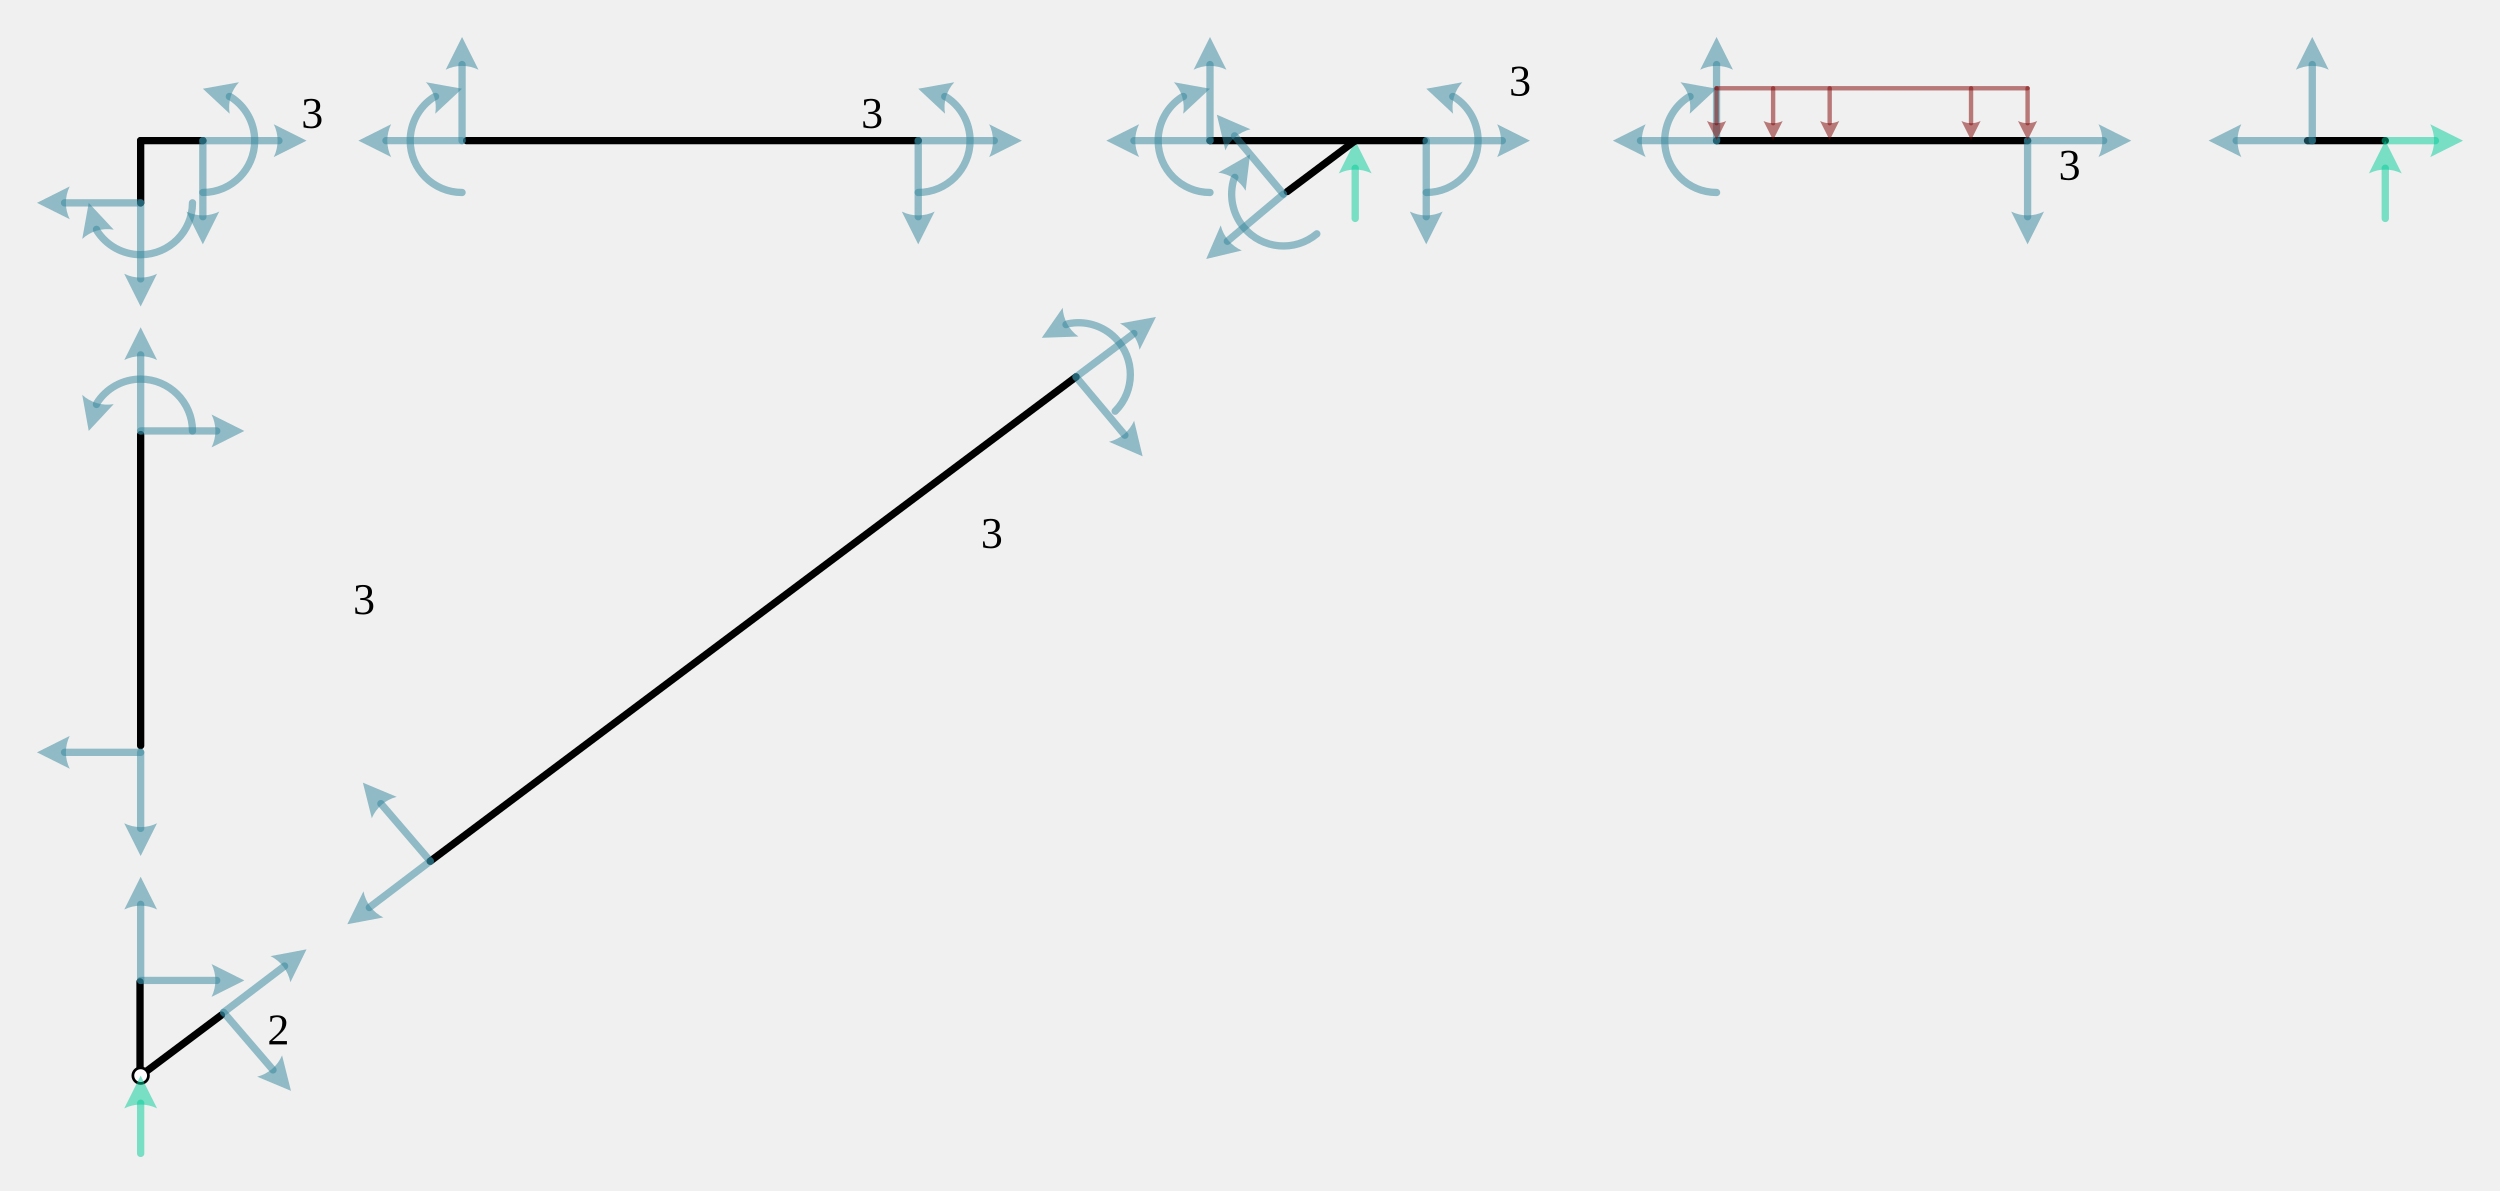
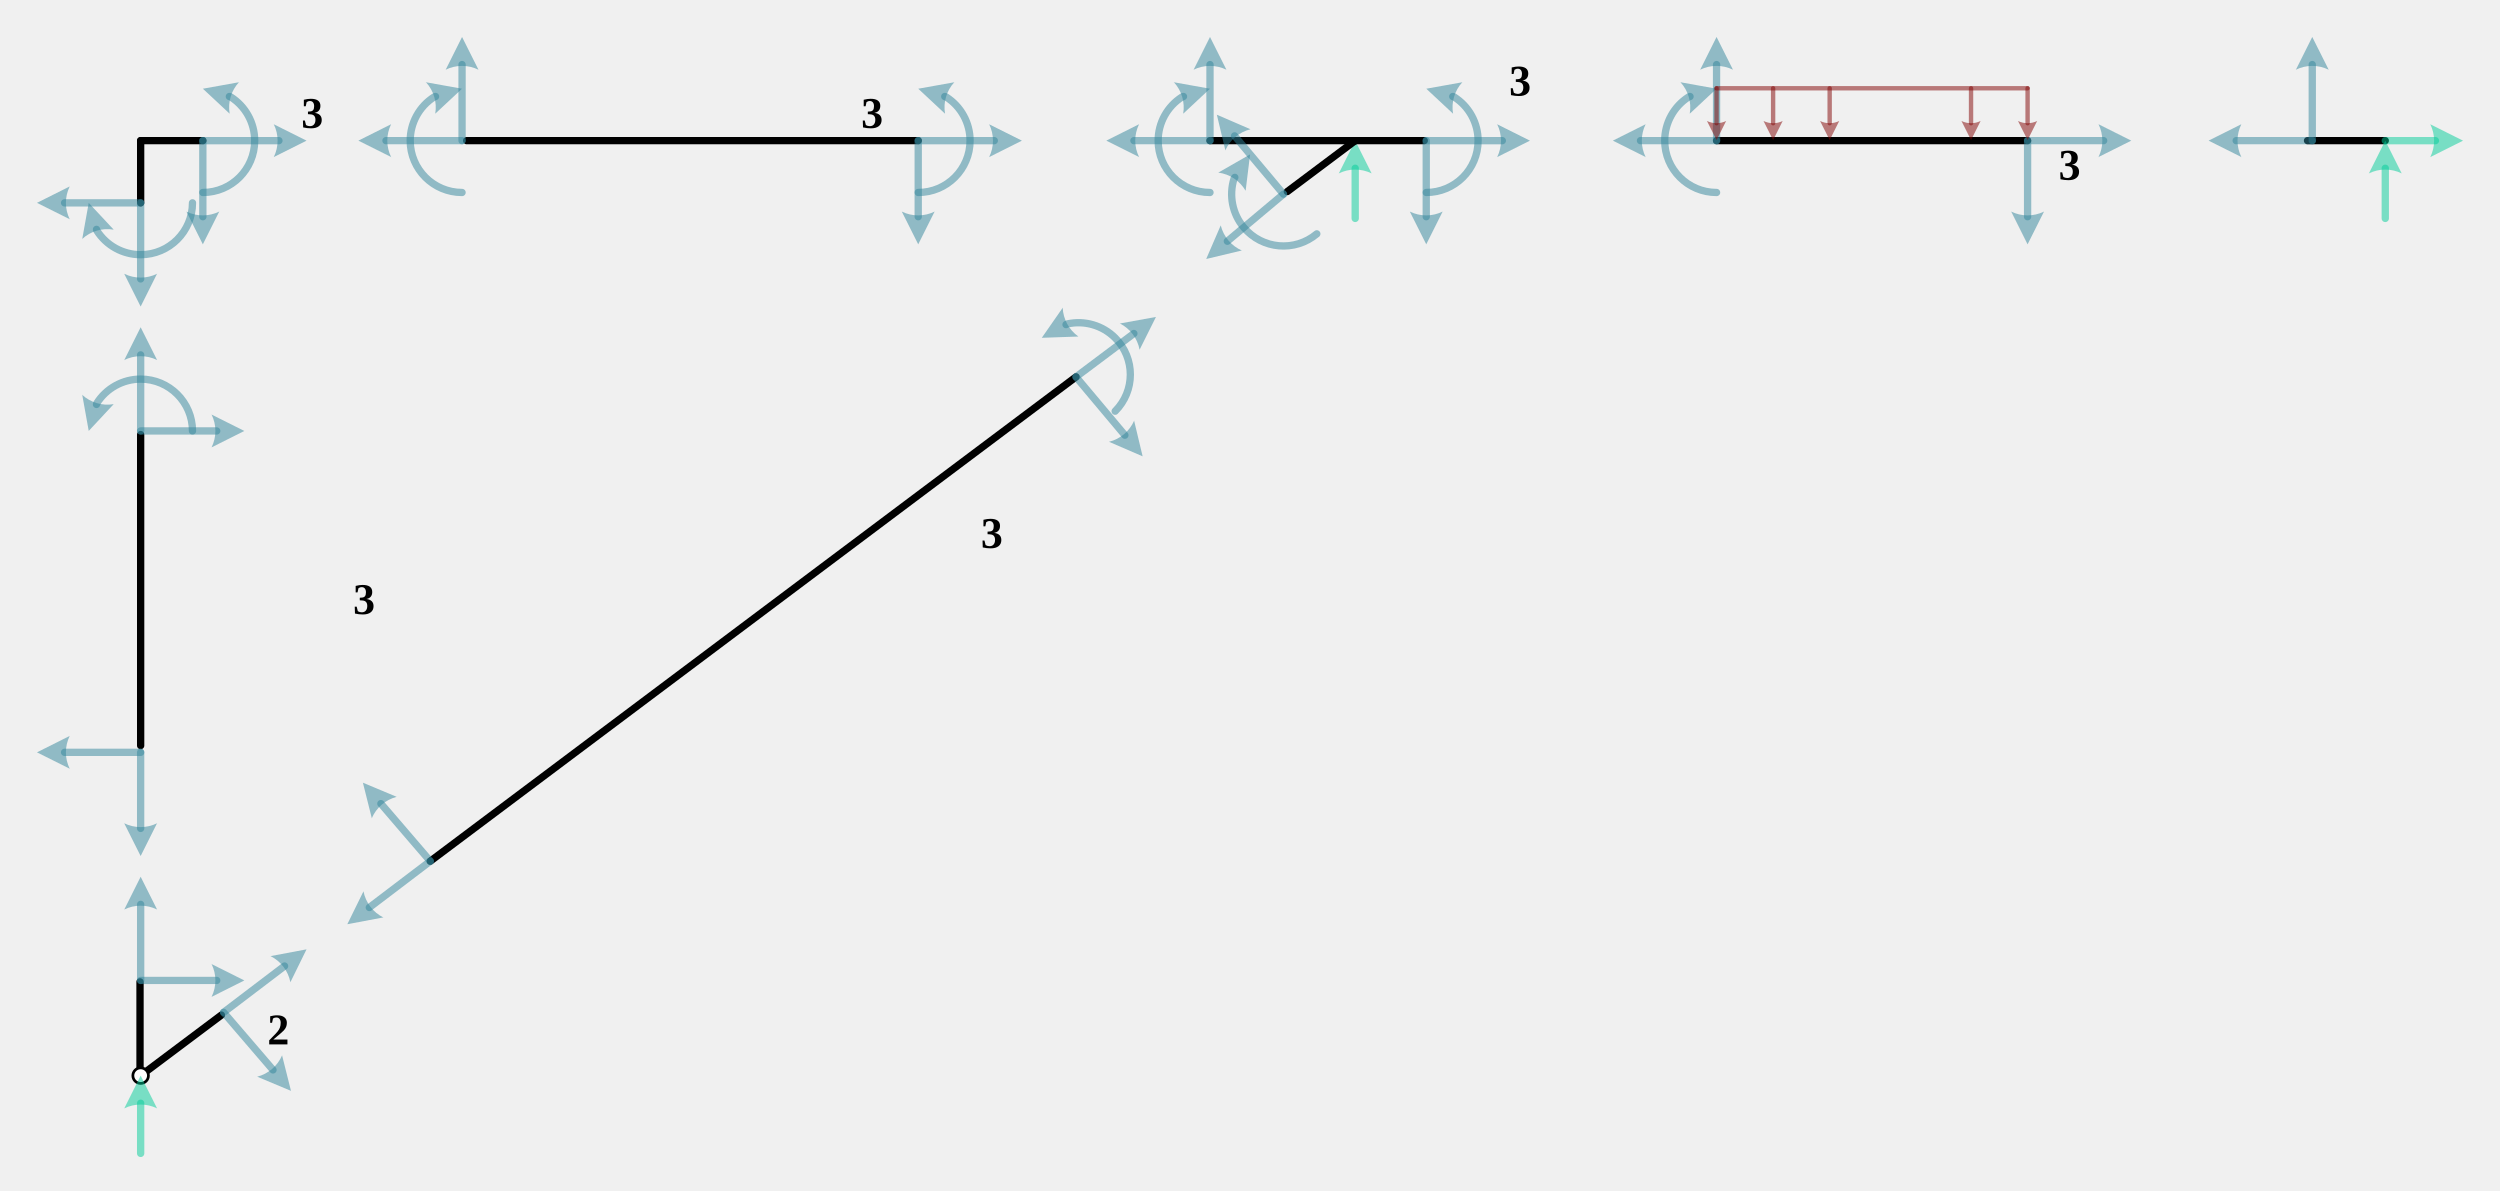
<svg xmlns="http://www.w3.org/2000/svg" xmlns:ns1="http://schemas.microsoft.com/visio/2003/SVGExtensions/" xmlns:xlink="http://www.w3.org/1999/xlink" width="9.493in" height="4.52in" viewBox="0 0 683.521 325.451" xml:space="preserve" color-interpolation-filters="sRGB" class="st13">
  <ns1:documentProperties ns1:langID="1043" ns1:metric="true" ns1:viewMarkup="false" />
  <style type="text/css">
	
		.st1 {stroke:#000000;stroke-linecap:round;stroke-linejoin:round;stroke-width:2}
		.st2 {fill:#ffffff;stroke:#000000;stroke-linecap:round;stroke-linejoin:round;stroke-width:0.75}
		.st3 {marker-start:url(#mrkr5-23);stroke:#00cc99;stroke-linecap:round;stroke-linejoin:round;stroke-opacity:0.5;stroke-width:2}
		.st4 {fill:#00cc99;fill-opacity:0.5;stroke:#00cc99;stroke-opacity:0.5;stroke-width:0.442}
		.st5 {marker-start:url(#mrkr5-44);stroke:#31859b;stroke-linecap:round;stroke-linejoin:round;stroke-opacity:0.5;stroke-width:2}
		.st6 {fill:#31859b;fill-opacity:0.5;stroke:#31859b;stroke-opacity:0.5;stroke-width:0.442}
		.st7 {marker-end:url(#mrkr5-55);stroke:#31859b;stroke-linecap:round;stroke-linejoin:round;stroke-opacity:0.5;stroke-width:2}
		.st8 {fill:none;stroke:none;stroke-linecap:round;stroke-linejoin:round;stroke-width:0.24}
- 		.st9 {fill:#000000;font-family:Times New Roman;font-size:1em}
+ 		.st9 {fill:#000000;font-family:Times New Roman;font-size:1em;font-weight:bold}
		.st10 {marker-end:url(#mrkr5-303);stroke:#800000;stroke-linecap:round;stroke-linejoin:round;stroke-opacity:0.5;stroke-width:1.2}
		.st11 {fill:#800000;fill-opacity:0.5;stroke:#800000;stroke-opacity:0.5;stroke-width:0.455}
		.st12 {stroke:#800000;stroke-linecap:round;stroke-linejoin:round;stroke-opacity:0.5;stroke-width:1.2}
		.st13 {fill:none;fill-rule:evenodd;font-size:12px;overflow:visible;stroke-linecap:square;stroke-miterlimit:3}
	
	</style>
  <defs id="Markers">
    <g id="lend5">
      <path d="M 2 1 L 0 0 L 1.981 -0.993 C 1.672 -0.365 1.673 0.373 1.985 1 " style="stroke:none" />
    </g>
    <marker id="mrkr5-23" class="st4" ns1:arrowType="5" ns1:arrowSize="2" ns1:setback="3.775" refX="3.775" orient="auto" markerUnits="strokeWidth" overflow="visible">
      <use xlink:href="#lend5" transform="scale(2.26) " />
    </marker>
    <marker id="mrkr5-44" class="st6" ns1:arrowType="5" ns1:arrowSize="2" ns1:setback="3.775" refX="3.775" orient="auto" markerUnits="strokeWidth" overflow="visible">
      <use xlink:href="#lend5" transform="scale(2.26) " />
    </marker>
    <marker id="mrkr5-55" class="st6" ns1:arrowType="5" ns1:arrowSize="2" ns1:setback="3.775" refX="-3.775" orient="auto" markerUnits="strokeWidth" overflow="visible">
      <use xlink:href="#lend5" transform="scale(-2.26,-2.26) " />
    </marker>
    <marker id="mrkr5-303" class="st11" ns1:arrowType="5" ns1:arrowSize="0" ns1:setback="3.85" refX="-3.85" orient="auto" markerUnits="strokeWidth" overflow="visible">
      <use xlink:href="#lend5" transform="scale(-2.2,-2.2) " />
    </marker>
  </defs>
  <g ns1:mID="0" ns1:index="1" ns1:groupContext="foregroundPage">
    <ns1:pageProperties ns1:drawingScale="0.0393701" ns1:pageScale="0.0393701" ns1:drawingUnits="24" ns1:shadowOffsetX="8.50394" ns1:shadowOffsetY="-8.50394" />
-     <g id="shape79-1" ns1:mID="79" ns1:groupContext="shape" transform="translate(363.731,268.452) rotate(90)">
+     <g id="shape4127-1" ns1:mID="4127" ns1:groupContext="shape" transform="translate(363.731,268.452) rotate(90)">
      <path d="M0 325.45 L23.51 325.45" class="st1" />
    </g>
-     <g id="shape80-4" ns1:mID="80" ns1:groupContext="shape" transform="translate(38.4535,-286.998)">
+     <g id="shape4128-4" ns1:mID="4128" ns1:groupContext="shape" transform="translate(38.4535,-286.998)">
      <path d="M0 325.45 L17.01 325.45" class="st1" />
    </g>
-     <g id="shape81-7" ns1:mID="81" ns1:groupContext="shape" transform="translate(630.894,-286.998)">
+     <g id="shape4129-7" ns1:mID="4129" ns1:groupContext="shape" transform="translate(630.894,-286.998)">
      <path d="M0 325.45 L21.26 325.45" class="st1" />
    </g>
-     <g id="shape82-10" ns1:mID="82" ns1:groupContext="shape" transform="translate(363.905,38.4535) rotate(90)">
+     <g id="shape4130-10" ns1:mID="4130" ns1:groupContext="shape" transform="translate(363.905,38.4535) rotate(90)">
      <path d="M0 325.45 L17.01 325.45" class="st1" />
    </g>
-     <g id="shape83-13" ns1:mID="83" ns1:groupContext="shape" transform="translate(-156.817,33.7234) rotate(-36.8699)">
+     <g id="shape4131-13" ns1:mID="4131" ns1:groupContext="shape" transform="translate(-156.817,33.7234) rotate(-36.8699)">
      <path d="M0 325.45 L27.59 325.45" class="st1" />
    </g>
-     <g id="shape84-16" ns1:mID="84" ns1:groupContext="shape" transform="translate(36.3275,-29.2409)">
+     <g id="shape4132-16" ns1:mID="4132" ns1:groupContext="shape" transform="translate(36.3275,-29.2409)">
      <ellipse cx="2.126" cy="323.325" rx="2.126" ry="2.126" class="st2" />
    </g>
-     <g id="shape85-18" ns1:mID="85" ns1:groupContext="shape" transform="translate(363.905,294.084) rotate(90)">
+     <g id="shape4133-18" ns1:mID="4133" ns1:groupContext="shape" transform="translate(363.905,294.084) rotate(90)">
      <path d="M7.55 325.45 L7.91 325.45 L21.26 325.45" class="st3" />
    </g>
-     <g id="shape86-24" ns1:mID="86" ns1:groupContext="shape" transform="translate(695.973,38.4535) rotate(90)">
+     <g id="shape4134-24" ns1:mID="4134" ns1:groupContext="shape" transform="translate(695.973,38.4535) rotate(90)">
      <path d="M7.55 325.45 L7.91 325.45 L21.26 325.45" class="st3" />
    </g>
-     <g id="shape87-29" ns1:mID="87" ns1:groupContext="shape" transform="translate(977.605,38.4535) rotate(90)">
+     <g id="shape4135-29" ns1:mID="4135" ns1:groupContext="shape" transform="translate(977.605,38.4535) rotate(90)">
      <path d="M7.55 325.45 L7.91 325.45 L21.26 325.45" class="st3" />
    </g>
-     <g id="shape88-34" ns1:mID="88" ns1:groupContext="shape" transform="translate(673.414,363.905) rotate(180)">
+     <g id="shape4136-34" ns1:mID="4136" ns1:groupContext="shape" transform="translate(673.414,363.905) rotate(180)">
      <path d="M7.55 325.45 L7.91 325.45 L21.26 325.45" class="st3" />
    </g>
-     <g id="shape89-39" ns1:mID="89" ns1:groupContext="shape" transform="translate(83.8078,363.905) rotate(180)">
-       <path d="M7.55 325.45 L7.91 325.45 L28.35 325.45" class="st5" />
-     </g>
-     <g id="shape90-45" ns1:mID="90" ns1:groupContext="shape" transform="translate(-269.99,66.7999) rotate(-90)">
-       <path d="M7.55 325.45 L7.91 325.45 L28.35 325.45" class="st5" />
-     </g>
-     <g id="shape91-50" ns1:mID="91" ns1:groupContext="shape" transform="translate(380.912,52.6267) rotate(90) scale(-1,1)">
-       <path d="M-0 325.45 A14.173 14.173 0 0 1 14.17 311.28 A14.173 14.173 0 0 1 26.14 317.86 L26.24 318.2" class="st7" />
-     </g>
-     <g id="shape92-56" ns1:mID="92" ns1:groupContext="shape" transform="translate(24.2803,-286.998)">
-       <ns1:textBlock ns1:margins="rect(4,4,4,4)" ns1:tabSpace="42.5197" />
-       <ns1:textRect cx="7.087" cy="318.365" width="14.18" height="14.173" />
-       <rect x="0" y="311.278" width="14.173" height="14.173" class="st8" />
-       <text x="4.09" y="321.96" class="st9" ns1:langID="1043">
-         <ns1:paragraph ns1:horizAlign="1" />
-         <ns1:tabList />3</text>
-     </g>
-     <g id="shape93-59" ns1:mID="93" ns1:groupContext="shape" transform="translate(52.6267,380.912) rotate(180)">
-       <path d="M-0 325.45 A14.173 14.173 0 0 1 14.17 311.28 A14.173 14.173 0 0 1 26.14 317.86 L26.24 318.2" class="st7" />
-     </g>
-     <g id="shape94-64" ns1:mID="94" ns1:groupContext="shape" transform="translate(-286.998,83.8078) rotate(-90)">
-       <path d="M7.55 325.45 L7.91 325.45 L28.35 325.45" class="st5" />
-     </g>
-     <g id="shape95-69" ns1:mID="95" ns1:groupContext="shape" transform="translate(10.107,-269.99)">
-       <path d="M7.55 325.45 L7.91 325.45 L28.35 325.45" class="st5" />
-     </g>
-     <g id="shape96-74" ns1:mID="96" ns1:groupContext="shape" transform="translate(363.905,239.713) rotate(90)">
-       <path d="M7.55 325.45 L7.91 325.45 L28.35 325.45" class="st5" />
-     </g>
-     <g id="shape97-79" ns1:mID="97" ns1:groupContext="shape" transform="translate(66.7999,593.511) rotate(180)">
-       <path d="M7.55 325.45 L7.91 325.45 L28.35 325.45" class="st5" />
-     </g>
-     <g id="shape98-84" ns1:mID="98" ns1:groupContext="shape" transform="translate(280.711,518.684) rotate(142.77)">
+     <g id="shape4137-39" ns1:mID="4137" ns1:groupContext="shape" transform="translate(83.8078,363.905) rotate(180)">
+       <path d="M7.55 325.45 L7.91 325.45 L28.35 325.45" class="st5" />
+     </g>
+     <g id="shape4138-45" ns1:mID="4138" ns1:groupContext="shape" transform="translate(-269.99,66.7999) rotate(-90)">
+       <path d="M7.55 325.45 L7.91 325.45 L28.35 325.45" class="st5" />
+     </g>
+     <g id="shape4139-50" ns1:mID="4139" ns1:groupContext="shape" transform="translate(380.912,52.6267) rotate(90) scale(-1,1)">
+       <path d="M-0 325.45 A14.173 14.173 0 0 1 14.17 311.28 A14.173 14.173 0 0 1 26.14 317.86 L26.24 318.2" class="st7" />
+     </g>
+     <g id="shape4140-56" ns1:mID="4140" ns1:groupContext="shape" transform="translate(24.2803,-286.998)">
+       <ns1:textBlock ns1:margins="rect(4,4,4,4)" ns1:tabSpace="42.5197" />
+       <ns1:textRect cx="7.087" cy="318.365" width="14.18" height="14.173" />
+       <rect x="0" y="311.278" width="14.173" height="14.173" class="st8" />
+       <text x="4.09" y="321.96" class="st9" ns1:langID="1043">
+         <ns1:paragraph ns1:horizAlign="1" />
+         <ns1:tabList />3</text>
+     </g>
+     <g id="shape4141-59" ns1:mID="4141" ns1:groupContext="shape" transform="translate(52.6267,380.912) rotate(180)">
+       <path d="M-0 325.45 A14.173 14.173 0 0 1 14.17 311.28 A14.173 14.173 0 0 1 26.14 317.86 L26.24 318.2" class="st7" />
+     </g>
+     <g id="shape4142-64" ns1:mID="4142" ns1:groupContext="shape" transform="translate(-286.998,83.8078) rotate(-90)">
+       <path d="M7.55 325.45 L7.91 325.45 L28.35 325.45" class="st5" />
+     </g>
+     <g id="shape4143-69" ns1:mID="4143" ns1:groupContext="shape" transform="translate(10.107,-269.99)">
+       <path d="M7.55 325.45 L7.91 325.45 L28.35 325.45" class="st5" />
+     </g>
+     <g id="shape4145-74" ns1:mID="4145" ns1:groupContext="shape" transform="translate(363.905,239.713) rotate(90)">
+       <path d="M7.55 325.45 L7.91 325.45 L28.35 325.45" class="st5" />
+     </g>
+     <g id="shape4146-79" ns1:mID="4146" ns1:groupContext="shape" transform="translate(66.7999,593.511) rotate(180)">
+       <path d="M7.55 325.45 L7.91 325.45 L28.35 325.45" class="st5" />
+     </g>
+     <g id="shape4148-84" ns1:mID="4148" ns1:groupContext="shape" transform="translate(280.711,518.684) rotate(142.77)">
      <path d="M7.55 325.45 L7.91 325.45 L28.48 325.45" class="st5" />
    </g>
-     <g id="shape99-89" ns1:mID="99" ns1:groupContext="shape" transform="translate(-167.375,510.248) rotate(-130.647)">
+     <g id="shape4149-89" ns1:mID="4149" ns1:groupContext="shape" transform="translate(-167.375,510.248) rotate(-130.647)">
      <path d="M7.55 325.45 L7.91 325.45 L28.29 325.45" class="st5" />
    </g>
-     <g id="shape100-94" ns1:mID="100" ns1:groupContext="shape" transform="translate(330.822,-286.998) rotate(5.5475E-05)">
+     <g id="shape4151-94" ns1:mID="4151" ns1:groupContext="shape" transform="translate(330.822,-286.998) rotate(5.5475E-05)">
      <path d="M0 325.45 L39.7 325.45" class="st1" />
    </g>
-     <g id="shape101-97" ns1:mID="101" ns1:groupContext="shape" transform="translate(156.693,-207.989) rotate(-36.8699)">
+     <g id="shape4152-97" ns1:mID="4152" ns1:groupContext="shape" transform="translate(156.693,-207.989) rotate(-36.8699)">
      <path d="M0 325.45 L23.2 325.45" class="st1" />
    </g>
-     <g id="shape102-100" ns1:mID="102" ns1:groupContext="shape" transform="translate(370.522,-286.998)">
+     <g id="shape4153-100" ns1:mID="4153" ns1:groupContext="shape" transform="translate(370.522,-286.998)">
      <path d="M0 325.45 L18.88 325.45" class="st1" />
    </g>
-     <g id="shape103-103" ns1:mID="103" ns1:groupContext="shape" transform="translate(5.37064,52.6267) rotate(-90)">
-       <path d="M-0 325.45 A14.173 14.173 0 0 1 14.17 311.28 A14.173 14.173 0 0 1 26.14 317.86 L26.24 318.2" class="st7" />
-     </g>
-     <g id="shape104-108" ns1:mID="104" ns1:groupContext="shape" transform="translate(302.475,-286.998)">
-       <path d="M7.55 325.45 L7.91 325.45 L28.35 325.45" class="st5" />
-     </g>
-     <g id="shape105-113" ns1:mID="105" ns1:groupContext="shape" transform="translate(656.273,10.107) rotate(90)">
-       <path d="M7.55 325.45 L7.91 325.45 L28.35 325.45" class="st5" />
-     </g>
-     <g id="shape106-118" ns1:mID="106" ns1:groupContext="shape" transform="translate(354.516,-295.827)">
-       <ns1:textBlock ns1:margins="rect(4,4,4,4)" ns1:tabSpace="42.5197" />
-       <ns1:textRect cx="7.087" cy="318.365" width="14.18" height="14.173" />
-       <rect x="0" y="311.278" width="14.173" height="14.173" class="st8" />
-       <text x="4.09" y="321.96" class="st9" ns1:langID="1043">
-         <ns1:paragraph ns1:horizAlign="1" />
-         <ns1:tabList />3</text>
-     </g>
-     <g id="shape107-121" ns1:mID="107" ns1:groupContext="shape" transform="translate(418.296,363.905) rotate(180)">
-       <path d="M7.55 325.45 L7.91 325.45 L28.35 325.45" class="st5" />
-     </g>
-     <g id="shape108-126" ns1:mID="108" ns1:groupContext="shape" transform="translate(64.4984,66.7999) rotate(-90)">
-       <path d="M7.55 325.45 L7.91 325.45 L28.35 325.45" class="st5" />
-     </g>
-     <g id="shape109-131" ns1:mID="109" ns1:groupContext="shape" transform="translate(715.401,52.6267) rotate(90) scale(-1,1)">
-       <path d="M-0 325.45 A14.173 14.173 0 0 1 14.17 311.28 A14.173 14.173 0 0 1 26.14 317.86 L26.24 318.2" class="st7" />
-     </g>
-     <g id="shape110-136" ns1:mID="110" ns1:groupContext="shape" transform="translate(110.715,273.135) rotate(-130)">
-       <path d="M-0 325.45 A14.173 14.173 0 0 1 14.17 311.28 A14.173 14.173 0 0 1 26.14 317.86 L26.24 318.2" class="st7" />
-     </g>
-     <g id="shape111-141" ns1:mID="111" ns1:groupContext="shape" transform="translate(120.59,-178.5) rotate(-40)">
+     <g id="shape4154-103" ns1:mID="4154" ns1:groupContext="shape" transform="translate(5.37064,52.6267) rotate(-90)">
+       <path d="M-0 325.45 A14.173 14.173 0 0 1 14.17 311.28 A14.173 14.173 0 0 1 26.14 317.86 L26.24 318.2" class="st7" />
+     </g>
+     <g id="shape4155-108" ns1:mID="4155" ns1:groupContext="shape" transform="translate(302.475,-286.998)">
+       <path d="M7.55 325.45 L7.91 325.45 L28.35 325.45" class="st5" />
+     </g>
+     <g id="shape4156-113" ns1:mID="4156" ns1:groupContext="shape" transform="translate(656.273,10.107) rotate(90)">
+       <path d="M7.55 325.45 L7.91 325.45 L28.35 325.45" class="st5" />
+     </g>
+     <g id="shape4157-118" ns1:mID="4157" ns1:groupContext="shape" transform="translate(354.516,-295.827)">
+       <ns1:textBlock ns1:margins="rect(4,4,4,4)" ns1:tabSpace="42.5197" />
+       <ns1:textRect cx="7.087" cy="318.365" width="14.18" height="14.173" />
+       <rect x="0" y="311.278" width="14.173" height="14.173" class="st8" />
+       <text x="4.09" y="321.96" class="st9" ns1:langID="1043">
+         <ns1:paragraph ns1:horizAlign="1" />
+         <ns1:tabList />3</text>
+     </g>
+     <g id="shape4158-121" ns1:mID="4158" ns1:groupContext="shape" transform="translate(418.296,363.905) rotate(180)">
+       <path d="M7.55 325.45 L7.91 325.45 L28.35 325.45" class="st5" />
+     </g>
+     <g id="shape4159-126" ns1:mID="4159" ns1:groupContext="shape" transform="translate(64.4984,66.7999) rotate(-90)">
+       <path d="M7.55 325.45 L7.91 325.45 L28.35 325.45" class="st5" />
+     </g>
+     <g id="shape4160-131" ns1:mID="4160" ns1:groupContext="shape" transform="translate(715.401,52.6267) rotate(90) scale(-1,1)">
+       <path d="M-0 325.45 A14.173 14.173 0 0 1 14.17 311.28 A14.173 14.173 0 0 1 26.14 317.86 L26.24 318.2" class="st7" />
+     </g>
+     <g id="shape4162-136" ns1:mID="4162" ns1:groupContext="shape" transform="translate(110.715,273.135) rotate(-130)">
+       <path d="M-0 325.45 A14.173 14.173 0 0 1 14.17 311.28 A14.173 14.173 0 0 1 26.14 317.86 L26.24 318.2" class="st7" />
+     </g>
+     <g id="shape4163-141" ns1:mID="4163" ns1:groupContext="shape" transform="translate(120.59,-178.5) rotate(-40)">
      <path d="M7.55 325.45 L7.91 325.45 L27.58 325.45" class="st5" />
    </g>
-     <g id="shape112-146" ns1:mID="112" ns1:groupContext="shape" transform="translate(582.004,-177.829) rotate(50)">
-       <path d="M7.55 325.45 L7.91 325.45 L28.35 325.45" class="st5" />
-     </g>
-     <g id="shape113-151" ns1:mID="113" ns1:groupContext="shape" transform="translate(603.846,-286.998)">
-       <path d="M7.55 325.45 L7.91 325.45 L28.35 325.45" class="st5" />
-     </g>
-     <g id="shape114-156" ns1:mID="114" ns1:groupContext="shape" transform="translate(957.643,10.107) rotate(90)">
-       <path d="M7.55 325.45 L7.91 325.45 L28.35 325.45" class="st5" />
-     </g>
-     <g id="shape115-161" ns1:mID="115" ns1:groupContext="shape" transform="translate(637.981,-286.998)">
+     <g id="shape4164-146" ns1:mID="4164" ns1:groupContext="shape" transform="translate(582.004,-177.829) rotate(50)">
+       <path d="M7.55 325.45 L7.91 325.45 L28.35 325.45" class="st5" />
+     </g>
+     <g id="shape4168-151" ns1:mID="4168" ns1:groupContext="shape" transform="translate(603.846,-286.998)">
+       <path d="M7.55 325.45 L7.91 325.45 L28.35 325.45" class="st5" />
+     </g>
+     <g id="shape4169-156" ns1:mID="4169" ns1:groupContext="shape" transform="translate(957.643,10.107) rotate(90)">
+       <path d="M7.55 325.45 L7.91 325.45 L28.35 325.45" class="st5" />
+     </g>
+     <g id="shape4170-161" ns1:mID="4170" ns1:groupContext="shape" transform="translate(637.981,-286.998)">
      <ns1:textBlock ns1:margins="rect(4,4,4,4)" ns1:tabSpace="42.5197" />
      <ns1:textRect cx="7.087" cy="318.365" width="14.18" height="14.173" />
      <rect x="0" y="311.278" width="14.173" height="14.173" class="st8" />
      <text x="4.09" y="321.96" class="st9" ns1:langID="1043">
        <ns1:paragraph ns1:horizAlign="1" />
        <ns1:tabList />2</text>
    </g>
-     <g id="shape116-164" ns1:mID="116" ns1:groupContext="shape" transform="translate(363.905,118.813) rotate(90)">
+     <g id="shape4172-164" ns1:mID="4172" ns1:groupContext="shape" transform="translate(363.905,118.813) rotate(90)">
      <path d="M0 325.45 L85.04 325.45" class="st1" />
    </g>
-     <g id="shape117-167" ns1:mID="117" ns1:groupContext="shape" transform="translate(-286.998,234.044) rotate(-90)">
-       <path d="M7.55 325.45 L7.91 325.45 L28.35 325.45" class="st5" />
-     </g>
-     <g id="shape118-172" ns1:mID="118" ns1:groupContext="shape" transform="translate(10.107,-119.754)">
-       <path d="M7.55 325.45 L7.91 325.45 L28.35 325.45" class="st5" />
-     </g>
-     <g id="shape119-177" ns1:mID="119" ns1:groupContext="shape" transform="translate(15.0131,-36.4167)">
+     <g id="shape4173-167" ns1:mID="4173" ns1:groupContext="shape" transform="translate(-286.998,234.044) rotate(-90)">
+       <path d="M7.55 325.45 L7.91 325.45 L28.35 325.45" class="st5" />
+     </g>
+     <g id="shape4174-172" ns1:mID="4174" ns1:groupContext="shape" transform="translate(10.107,-119.754)">
+       <path d="M7.55 325.45 L7.91 325.45 L28.35 325.45" class="st5" />
+     </g>
+     <g id="shape4175-177" ns1:mID="4175" ns1:groupContext="shape" transform="translate(15.0131,-36.4167)">
      <ns1:textBlock ns1:margins="rect(4,4,4,4)" ns1:tabSpace="42.5197" />
      <ns1:textRect cx="7.087" cy="318.365" width="14.18" height="14.173" />
      <rect x="0" y="311.278" width="14.173" height="14.173" class="st8" />
      <text x="4.09" y="321.96" class="st9" ns1:langID="1043">
        <ns1:paragraph ns1:horizAlign="1" />
        <ns1:tabList />2</text>
    </g>
-     <g id="shape120-180" ns1:mID="120" ns1:groupContext="shape" transform="translate(52.6267,-207.628) scale(-1,1)">
-       <path d="M-0 325.45 A14.173 14.173 0 0 1 14.17 311.28 A14.173 14.173 0 0 1 26.14 317.86 L26.24 318.2" class="st7" />
-     </g>
-     <g id="shape121-185" ns1:mID="121" ns1:groupContext="shape" transform="translate(363.905,89.4771) rotate(90)">
-       <path d="M7.55 325.45 L7.91 325.45 L28.35 325.45" class="st5" />
-     </g>
-     <g id="shape122-190" ns1:mID="122" ns1:groupContext="shape" transform="translate(66.7999,443.275) rotate(180)">
-       <path d="M7.55 325.45 L7.91 325.45 L28.35 325.45" class="st5" />
-     </g>
-     <g id="shape123-195" ns1:mID="123" ns1:groupContext="shape" transform="translate(52.6267,482.635) rotate(180)">
+     <g id="shape4176-180" ns1:mID="4176" ns1:groupContext="shape" transform="translate(52.6267,-207.628) scale(-1,1)">
+       <path d="M-0 325.45 A14.173 14.173 0 0 1 14.17 311.28 A14.173 14.173 0 0 1 26.14 317.86 L26.24 318.2" class="st7" />
+     </g>
+     <g id="shape4177-185" ns1:mID="4177" ns1:groupContext="shape" transform="translate(363.905,89.4771) rotate(90)">
+       <path d="M7.55 325.45 L7.91 325.45 L28.35 325.45" class="st5" />
+     </g>
+     <g id="shape4178-190" ns1:mID="4178" ns1:groupContext="shape" transform="translate(66.7999,443.275) rotate(180)">
+       <path d="M7.55 325.45 L7.91 325.45 L28.35 325.45" class="st5" />
+     </g>
+     <g id="shape4179-195" ns1:mID="4179" ns1:groupContext="shape" transform="translate(52.6267,482.635) rotate(180)">
      <ns1:textBlock ns1:margins="rect(4,4,4,4)" ns1:tabSpace="42.5197" />
      <ns1:textRect cx="7.087" cy="318.365" width="14.18" height="14.173" transform="rotate(180)" />
      <rect x="0" y="311.278" width="14.173" height="14.173" class="st8" />
      <text x="-10.09" y="-314.76" transform="rotate(180)" class="st9" ns1:langID="1043">
        <ns1:paragraph ns1:horizAlign="1" />
        <ns1:tabList />3</text>
    </g>
-     <g id="shape124-198" ns1:mID="124" ns1:groupContext="shape" transform="translate(-77.6288,-24.9053) rotate(-36.8699)">
+     <g id="shape4180-198" ns1:mID="4180" ns1:groupContext="shape" transform="translate(-77.6288,-24.9053) rotate(-36.8699)">
      <path d="M0 325.45 L220.68 325.45" class="st1" />
    </g>
-     <g id="shape125-201" ns1:mID="125" ns1:groupContext="shape" transform="translate(-101.939,-6.44096) rotate(-37.2301)">
+     <g id="shape4181-201" ns1:mID="4181" ns1:groupContext="shape" transform="translate(-101.939,-6.44096) rotate(-37.2301)">
      <path d="M7.55 325.45 L7.91 325.45 L28.48 325.45" class="st5" />
    </g>
-     <g id="shape126-206" ns1:mID="126" ns1:groupContext="shape" transform="translate(346.148,1.9954) rotate(49.3527)">
+     <g id="shape4182-206" ns1:mID="4182" ns1:groupContext="shape" transform="translate(346.148,1.9954) rotate(49.3527)">
      <path d="M7.55 325.45 L7.91 325.45 L28.29 325.45" class="st5" />
    </g>
-     <g id="shape127-211" ns1:mID="127" ns1:groupContext="shape" transform="translate(511.317,347.013) rotate(143.13)">
+     <g id="shape4184-211" ns1:mID="4184" ns1:groupContext="shape" transform="translate(511.317,347.013) rotate(143.13)">
      <path d="M7.55 325.45 L7.91 325.45 L27.33 325.45" class="st5" />
    </g>
-     <g id="shape128-216" ns1:mID="128" ns1:groupContext="shape" transform="translate(63.0945,333.96) rotate(-130)">
-       <path d="M7.55 325.45 L7.91 325.45 L28.35 325.45" class="st5" />
-     </g>
-     <g id="shape129-221" ns1:mID="129" ns1:groupContext="shape" transform="translate(210.089,-172.16)">
-       <ns1:textBlock ns1:margins="rect(4,4,4,4)" ns1:tabSpace="42.5197" />
-       <ns1:textRect cx="7.087" cy="318.365" width="14.18" height="14.173" />
-       <rect x="0" y="311.278" width="14.173" height="14.173" class="st8" />
-       <text x="4.09" y="321.96" class="st9" ns1:langID="1043">
-         <ns1:paragraph ns1:horizAlign="1" />
-         <ns1:tabList />3</text>
-     </g>
-     <g id="shape130-224" ns1:mID="130" ns1:groupContext="shape" transform="translate(535.022,-117.704) rotate(45) scale(-1,1)">
-       <path d="M-0 325.45 A14.173 14.173 0 0 1 14.17 311.28 A14.173 14.173 0 0 1 26.14 317.86 L26.24 318.2" class="st7" />
-     </g>
-     <g id="shape131-229" ns1:mID="131" ns1:groupContext="shape" transform="translate(127.585,-286.998)">
+     <g id="shape4185-216" ns1:mID="4185" ns1:groupContext="shape" transform="translate(63.0945,333.96) rotate(-130)">
+       <path d="M7.55 325.45 L7.91 325.45 L28.35 325.45" class="st5" />
+     </g>
+     <g id="shape4186-221" ns1:mID="4186" ns1:groupContext="shape" transform="translate(210.089,-172.16)">
+       <ns1:textBlock ns1:margins="rect(4,4,4,4)" ns1:tabSpace="42.5197" />
+       <ns1:textRect cx="7.087" cy="318.365" width="14.18" height="14.173" />
+       <rect x="0" y="311.278" width="14.173" height="14.173" class="st8" />
+       <text x="4.09" y="321.96" class="st9" ns1:langID="1043">
+         <ns1:paragraph ns1:horizAlign="1" />
+         <ns1:tabList />3</text>
+     </g>
+     <g id="shape4187-224" ns1:mID="4187" ns1:groupContext="shape" transform="translate(535.022,-117.704) rotate(45) scale(-1,1)">
+       <path d="M-0 325.45 A14.173 14.173 0 0 1 14.17 311.28 A14.173 14.173 0 0 1 26.14 317.86 L26.24 318.2" class="st7" />
+     </g>
+     <g id="shape4188-229" ns1:mID="4188" ns1:groupContext="shape" transform="translate(127.585,-286.998)">
      <path d="M0 325.45 L123.47 325.45" class="st1" />
    </g>
-     <g id="shape132-232" ns1:mID="132" ns1:groupContext="shape" transform="translate(-199.124,52.6267) rotate(-90)">
-       <path d="M-0 325.45 A14.173 14.173 0 0 1 14.17 311.28 A14.173 14.173 0 0 1 26.14 317.86 L26.24 318.2" class="st7" />
-     </g>
-     <g id="shape133-237" ns1:mID="133" ns1:groupContext="shape" transform="translate(97.9811,-286.998)">
-       <path d="M7.55 325.45 L7.91 325.45 L28.35 325.45" class="st5" />
-     </g>
-     <g id="shape134-242" ns1:mID="134" ns1:groupContext="shape" transform="translate(451.779,10.107) rotate(90)">
-       <path d="M7.55 325.45 L7.91 325.45 L28.35 325.45" class="st5" />
-     </g>
-     <g id="shape135-247" ns1:mID="135" ns1:groupContext="shape" transform="translate(177.351,-286.998)">
-       <ns1:textBlock ns1:margins="rect(4,4,4,4)" ns1:tabSpace="42.5197" />
-       <ns1:textRect cx="7.087" cy="318.365" width="14.18" height="14.173" />
-       <rect x="0" y="311.278" width="14.173" height="14.173" class="st8" />
-       <text x="4.09" y="321.96" class="st9" ns1:langID="1043">
-         <ns1:paragraph ns1:horizAlign="1" />
-         <ns1:tabList />3</text>
-     </g>
-     <g id="shape136-250" ns1:mID="136" ns1:groupContext="shape" transform="translate(279.398,363.905) rotate(180)">
-       <path d="M7.55 325.45 L7.91 325.45 L28.35 325.45" class="st5" />
-     </g>
-     <g id="shape137-255" ns1:mID="137" ns1:groupContext="shape" transform="translate(-74.3992,66.7999) rotate(-90)">
-       <path d="M7.55 325.45 L7.91 325.45 L28.35 325.45" class="st5" />
-     </g>
-     <g id="shape138-260" ns1:mID="138" ns1:groupContext="shape" transform="translate(576.503,52.6267) rotate(90) scale(-1,1)">
-       <path d="M-0 325.45 A14.173 14.173 0 0 1 14.17 311.28 A14.173 14.173 0 0 1 26.14 317.86 L26.24 318.2" class="st7" />
-     </g>
-     <g id="shape139-265" ns1:mID="139" ns1:groupContext="shape" transform="translate(469.32,-286.998)">
+     <g id="shape4189-232" ns1:mID="4189" ns1:groupContext="shape" transform="translate(-199.124,52.6267) rotate(-90)">
+       <path d="M-0 325.45 A14.173 14.173 0 0 1 14.17 311.28 A14.173 14.173 0 0 1 26.14 317.86 L26.24 318.2" class="st7" />
+     </g>
+     <g id="shape4190-237" ns1:mID="4190" ns1:groupContext="shape" transform="translate(97.9811,-286.998)">
+       <path d="M7.55 325.45 L7.91 325.45 L28.35 325.45" class="st5" />
+     </g>
+     <g id="shape4191-242" ns1:mID="4191" ns1:groupContext="shape" transform="translate(451.779,10.107) rotate(90)">
+       <path d="M7.55 325.45 L7.91 325.45 L28.35 325.45" class="st5" />
+     </g>
+     <g id="shape4192-247" ns1:mID="4192" ns1:groupContext="shape" transform="translate(177.351,-286.998)">
+       <ns1:textBlock ns1:margins="rect(4,4,4,4)" ns1:tabSpace="42.5197" />
+       <ns1:textRect cx="7.087" cy="318.365" width="14.18" height="14.173" />
+       <rect x="0" y="311.278" width="14.173" height="14.173" class="st8" />
+       <text x="4.09" y="321.96" class="st9" ns1:langID="1043">
+         <ns1:paragraph ns1:horizAlign="1" />
+         <ns1:tabList />3</text>
+     </g>
+     <g id="shape4193-250" ns1:mID="4193" ns1:groupContext="shape" transform="translate(279.398,363.905) rotate(180)">
+       <path d="M7.55 325.45 L7.91 325.45 L28.35 325.45" class="st5" />
+     </g>
+     <g id="shape4194-255" ns1:mID="4194" ns1:groupContext="shape" transform="translate(-74.3992,66.7999) rotate(-90)">
+       <path d="M7.55 325.45 L7.91 325.45 L28.35 325.45" class="st5" />
+     </g>
+     <g id="shape4195-260" ns1:mID="4195" ns1:groupContext="shape" transform="translate(576.503,52.6267) rotate(90) scale(-1,1)">
+       <path d="M-0 325.45 A14.173 14.173 0 0 1 14.17 311.28 A14.173 14.173 0 0 1 26.14 317.86 L26.24 318.2" class="st7" />
+     </g>
+     <g id="shape4197-265" ns1:mID="4197" ns1:groupContext="shape" transform="translate(469.32,-286.998)">
      <path d="M0 325.45 L85.04 325.45" class="st1" />
    </g>
-     <g id="shape140-268" ns1:mID="140" ns1:groupContext="shape" transform="translate(143.869,52.6267) rotate(-90)">
-       <path d="M-0 325.45 A14.173 14.173 0 0 1 14.17 311.28 A14.173 14.173 0 0 1 26.14 317.86 L26.24 318.2" class="st7" />
-     </g>
-     <g id="shape141-273" ns1:mID="141" ns1:groupContext="shape" transform="translate(440.973,-286.998)">
-       <path d="M7.55 325.45 L7.91 325.45 L28.35 325.45" class="st5" />
-     </g>
-     <g id="shape142-278" ns1:mID="142" ns1:groupContext="shape" transform="translate(794.771,10.107) rotate(90)">
-       <path d="M7.55 325.45 L7.91 325.45 L28.35 325.45" class="st5" />
-     </g>
-     <g id="shape143-283" ns1:mID="143" ns1:groupContext="shape" transform="translate(504.753,-272.824)">
-       <ns1:textBlock ns1:margins="rect(4,4,4,4)" ns1:tabSpace="42.5197" />
-       <ns1:textRect cx="7.087" cy="318.365" width="14.18" height="14.173" />
-       <rect x="0" y="311.278" width="14.173" height="14.173" class="st8" />
-       <text x="4.09" y="321.96" class="st9" ns1:langID="1043">
-         <ns1:paragraph ns1:horizAlign="1" />
-         <ns1:tabList />3</text>
-     </g>
-     <g id="shape144-286" ns1:mID="144" ns1:groupContext="shape" transform="translate(879.81,66.7999) rotate(90) scale(-1,1)">
-       <path d="M7.55 325.45 L7.91 325.45 L28.35 325.45" class="st5" />
-     </g>
-     <g id="shape145-291" ns1:mID="145" ns1:groupContext="shape" transform="translate(582.705,-286.998) scale(-1,1)">
-       <path d="M7.55 325.45 L7.91 325.45 L28.35 325.45" class="st5" />
-     </g>
-     <g id="group146-296" transform="translate(469.32,-287.143)" ns1:mID="146" ns1:groupContext="group">
-       <g id="group147-297" ns1:mID="147" ns1:groupContext="group">
-         <g id="shape148-298" ns1:mID="148" ns1:groupContext="shape" transform="translate(325.451,311.278) rotate(90)">
-           <path d="M0 325.45 L9.55 325.45" class="st10" />
-         </g>
-         <g id="shape149-304" ns1:mID="149" ns1:groupContext="shape" transform="translate(1.59872E-14,-14.1732)">
+     <g id="shape4207-268" ns1:mID="4207" ns1:groupContext="shape" transform="translate(143.869,52.6267) rotate(-90)">
+       <path d="M-0 325.45 A14.173 14.173 0 0 1 14.17 311.28 A14.173 14.173 0 0 1 26.14 317.86 L26.24 318.2" class="st7" />
+     </g>
+     <g id="shape4208-273" ns1:mID="4208" ns1:groupContext="shape" transform="translate(440.973,-286.998)">
+       <path d="M7.55 325.45 L7.91 325.45 L28.35 325.45" class="st5" />
+     </g>
+     <g id="shape4209-278" ns1:mID="4209" ns1:groupContext="shape" transform="translate(794.771,10.107) rotate(90)">
+       <path d="M7.55 325.45 L7.91 325.45 L28.35 325.45" class="st5" />
+     </g>
+     <g id="shape4210-283" ns1:mID="4210" ns1:groupContext="shape" transform="translate(504.753,-272.824)">
+       <ns1:textBlock ns1:margins="rect(4,4,4,4)" ns1:tabSpace="42.5197" />
+       <ns1:textRect cx="7.087" cy="318.365" width="14.18" height="14.173" />
+       <rect x="0" y="311.278" width="14.173" height="14.173" class="st8" />
+       <text x="4.09" y="321.96" class="st9" ns1:langID="1043">
+         <ns1:paragraph ns1:horizAlign="1" />
+         <ns1:tabList />3</text>
+     </g>
+     <g id="shape4211-286" ns1:mID="4211" ns1:groupContext="shape" transform="translate(879.81,66.7999) rotate(90) scale(-1,1)">
+       <path d="M7.55 325.45 L7.91 325.45 L28.35 325.45" class="st5" />
+     </g>
+     <g id="shape4212-291" ns1:mID="4212" ns1:groupContext="shape" transform="translate(582.705,-286.998) scale(-1,1)">
+       <path d="M7.55 325.45 L7.91 325.45 L28.35 325.45" class="st5" />
+     </g>
+     <g id="group4231-296" transform="translate(469.32,-287.143)" ns1:mID="4231" ns1:groupContext="group">
+       <g id="group4232-297" ns1:mID="4232" ns1:groupContext="group">
+         <g id="shape4233-298" ns1:mID="4233" ns1:groupContext="shape" transform="translate(325.451,311.278) rotate(90)">
+           <path d="M0 325.45 L9.55 325.45" class="st10" />
+         </g>
+         <g id="shape4234-304" ns1:mID="4234" ns1:groupContext="shape" transform="translate(1.59872E-14,-14.1732)">
          <path d="M0 325.45 L85.04 325.45" class="st12" />
        </g>
-         <g id="shape150-307" ns1:mID="150" ns1:groupContext="shape" transform="translate(340.913,311.278) rotate(90)">
-           <path d="M0 325.45 L9.55 325.45" class="st10" />
-         </g>
-         <g id="shape151-312" ns1:mID="151" ns1:groupContext="shape" transform="translate(356.375,311.278) rotate(90)">
-           <path d="M0 325.45 L9.55 325.45" class="st10" />
-         </g>
-         <g id="shape152-317" ns1:mID="152" ns1:groupContext="shape" transform="translate(410.49,311.278) rotate(90)">
-           <path d="M0 325.45 L9.55 325.45" class="st10" />
-         </g>
-         <g id="shape153-322" ns1:mID="153" ns1:groupContext="shape" transform="translate(395.029,311.278) rotate(90)">
+         <g id="shape4235-307" ns1:mID="4235" ns1:groupContext="shape" transform="translate(340.913,311.278) rotate(90)">
+           <path d="M0 325.45 L9.55 325.45" class="st10" />
+         </g>
+         <g id="shape4236-312" ns1:mID="4236" ns1:groupContext="shape" transform="translate(356.375,311.278) rotate(90)">
+           <path d="M0 325.45 L9.55 325.45" class="st10" />
+         </g>
+         <g id="shape4237-317" ns1:mID="4237" ns1:groupContext="shape" transform="translate(410.49,311.278) rotate(90)">
+           <path d="M0 325.45 L9.55 325.45" class="st10" />
+         </g>
+         <g id="shape4238-322" ns1:mID="4238" ns1:groupContext="shape" transform="translate(395.029,311.278) rotate(90)">
          <path d="M0 325.45 L9.55 325.45" class="st10" />
        </g>
      </g>
    </g>
  </g>
</svg>
